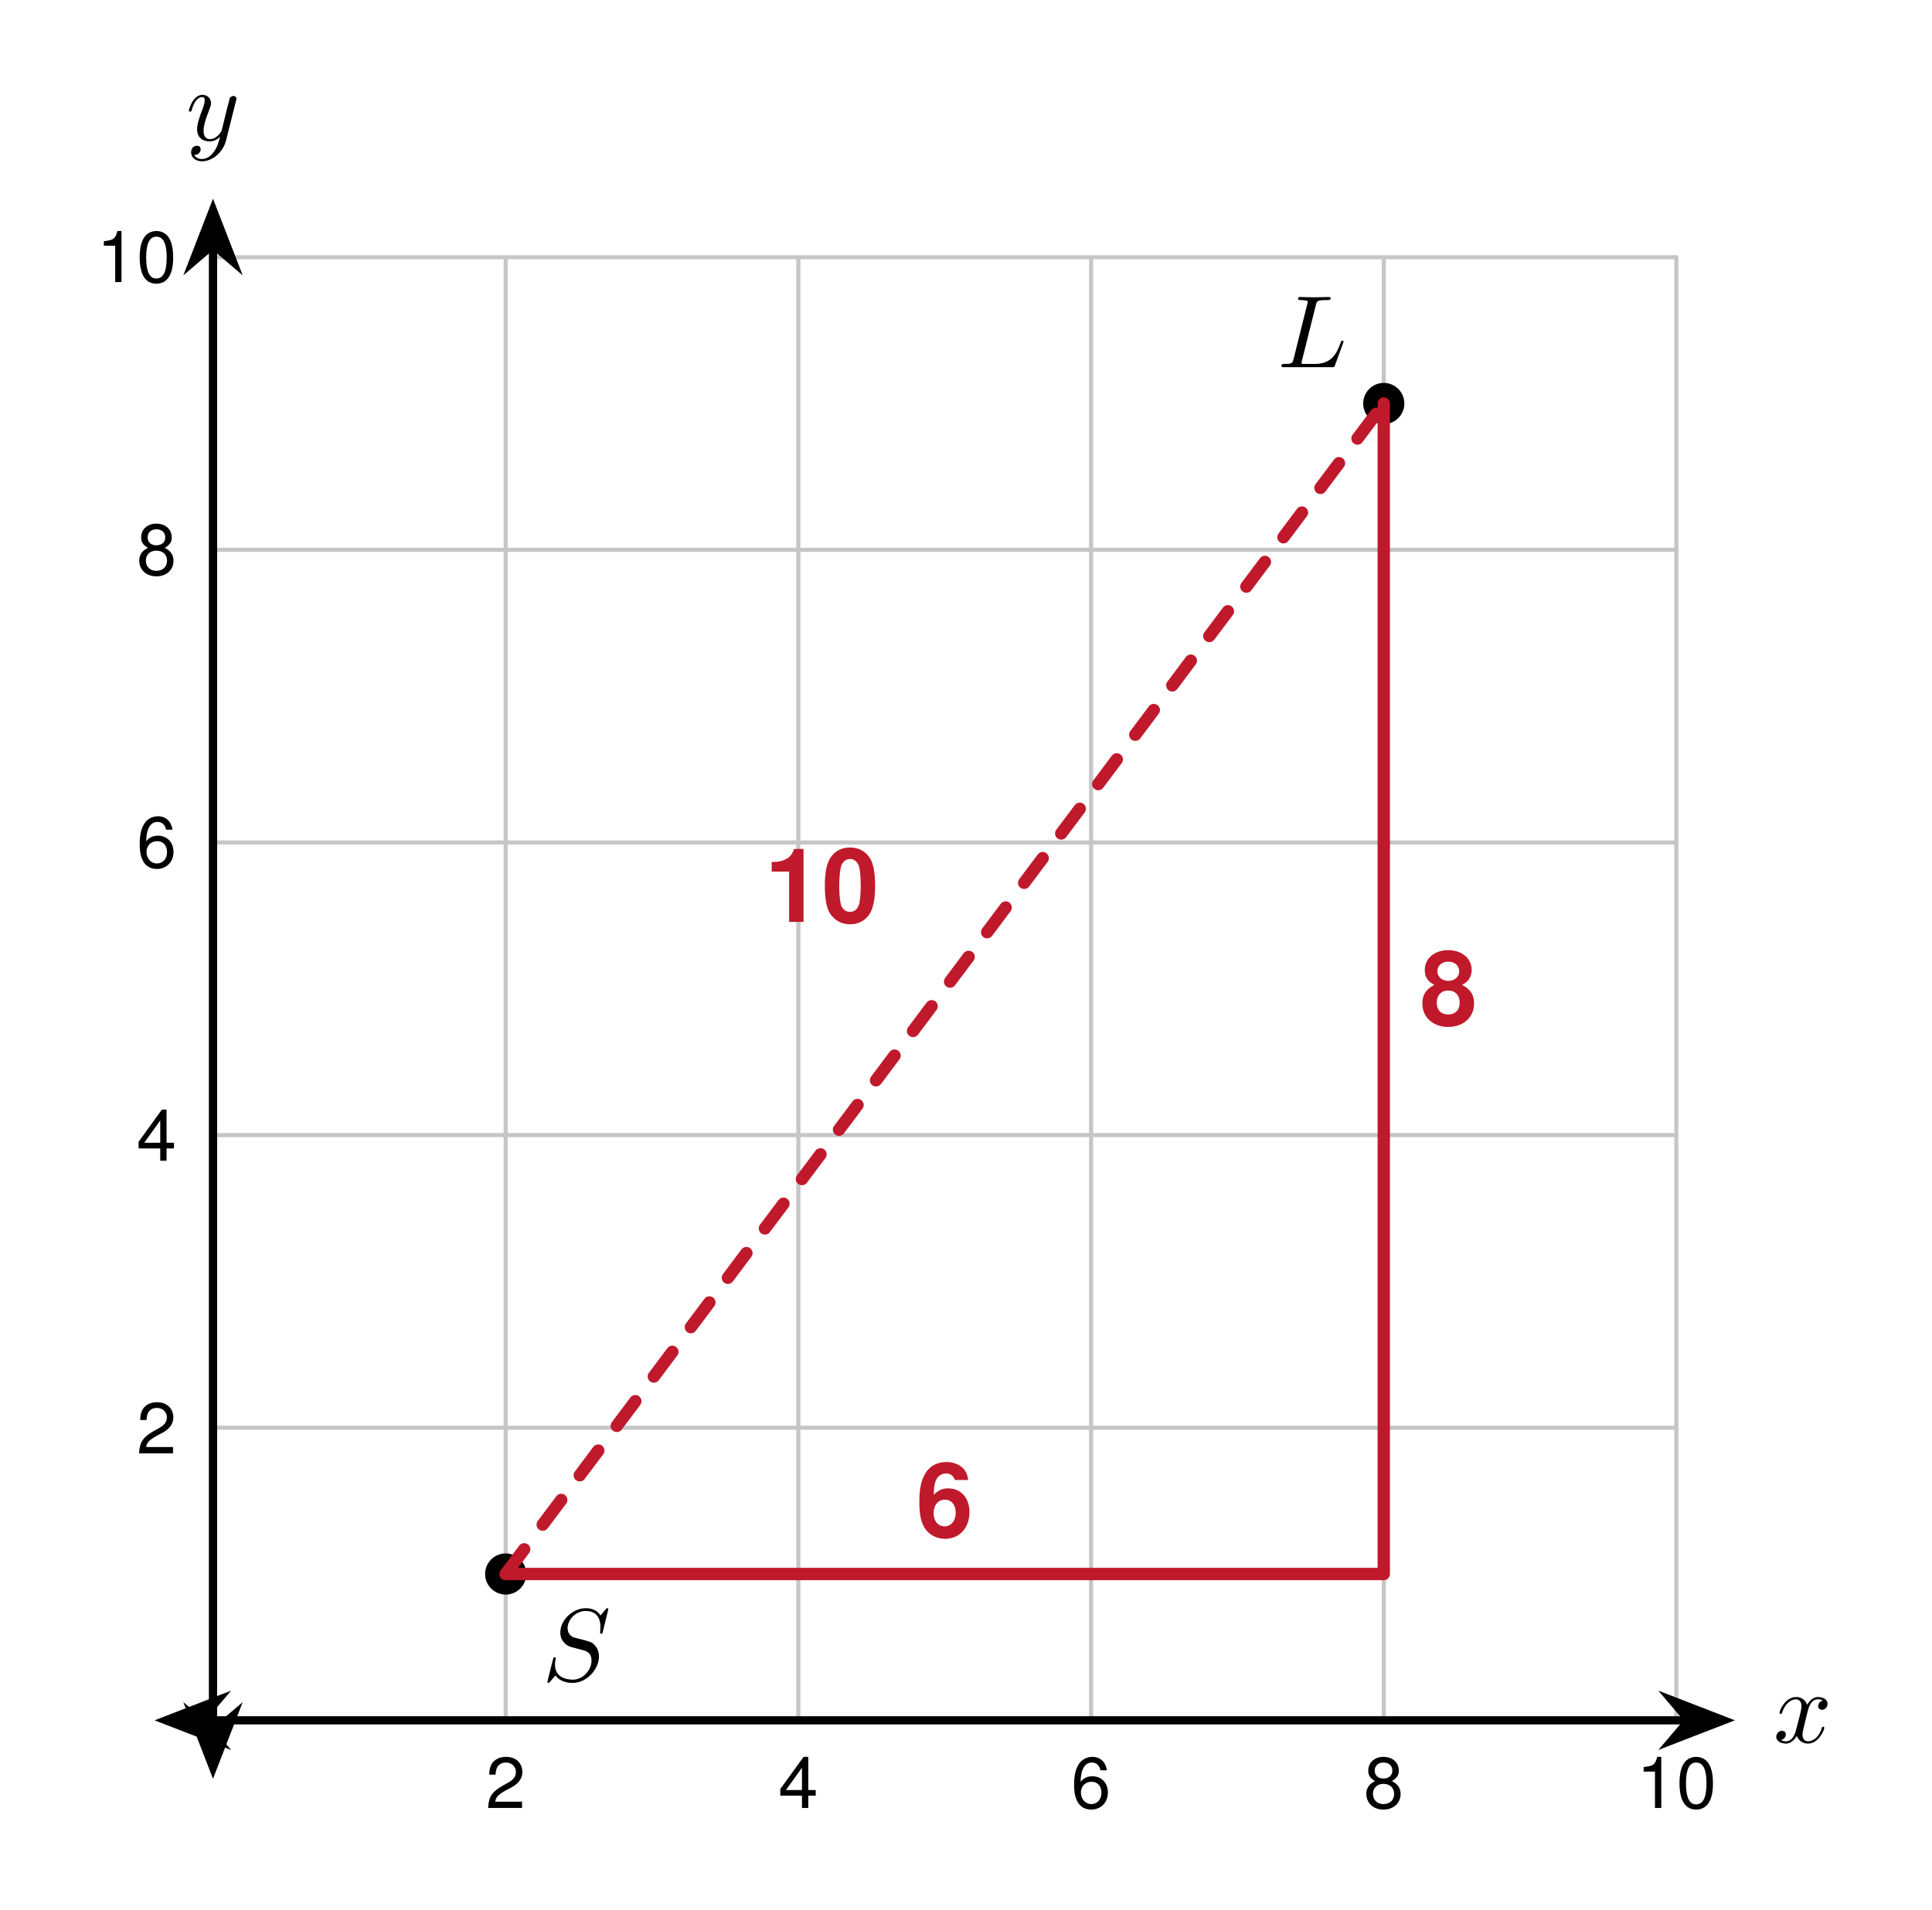
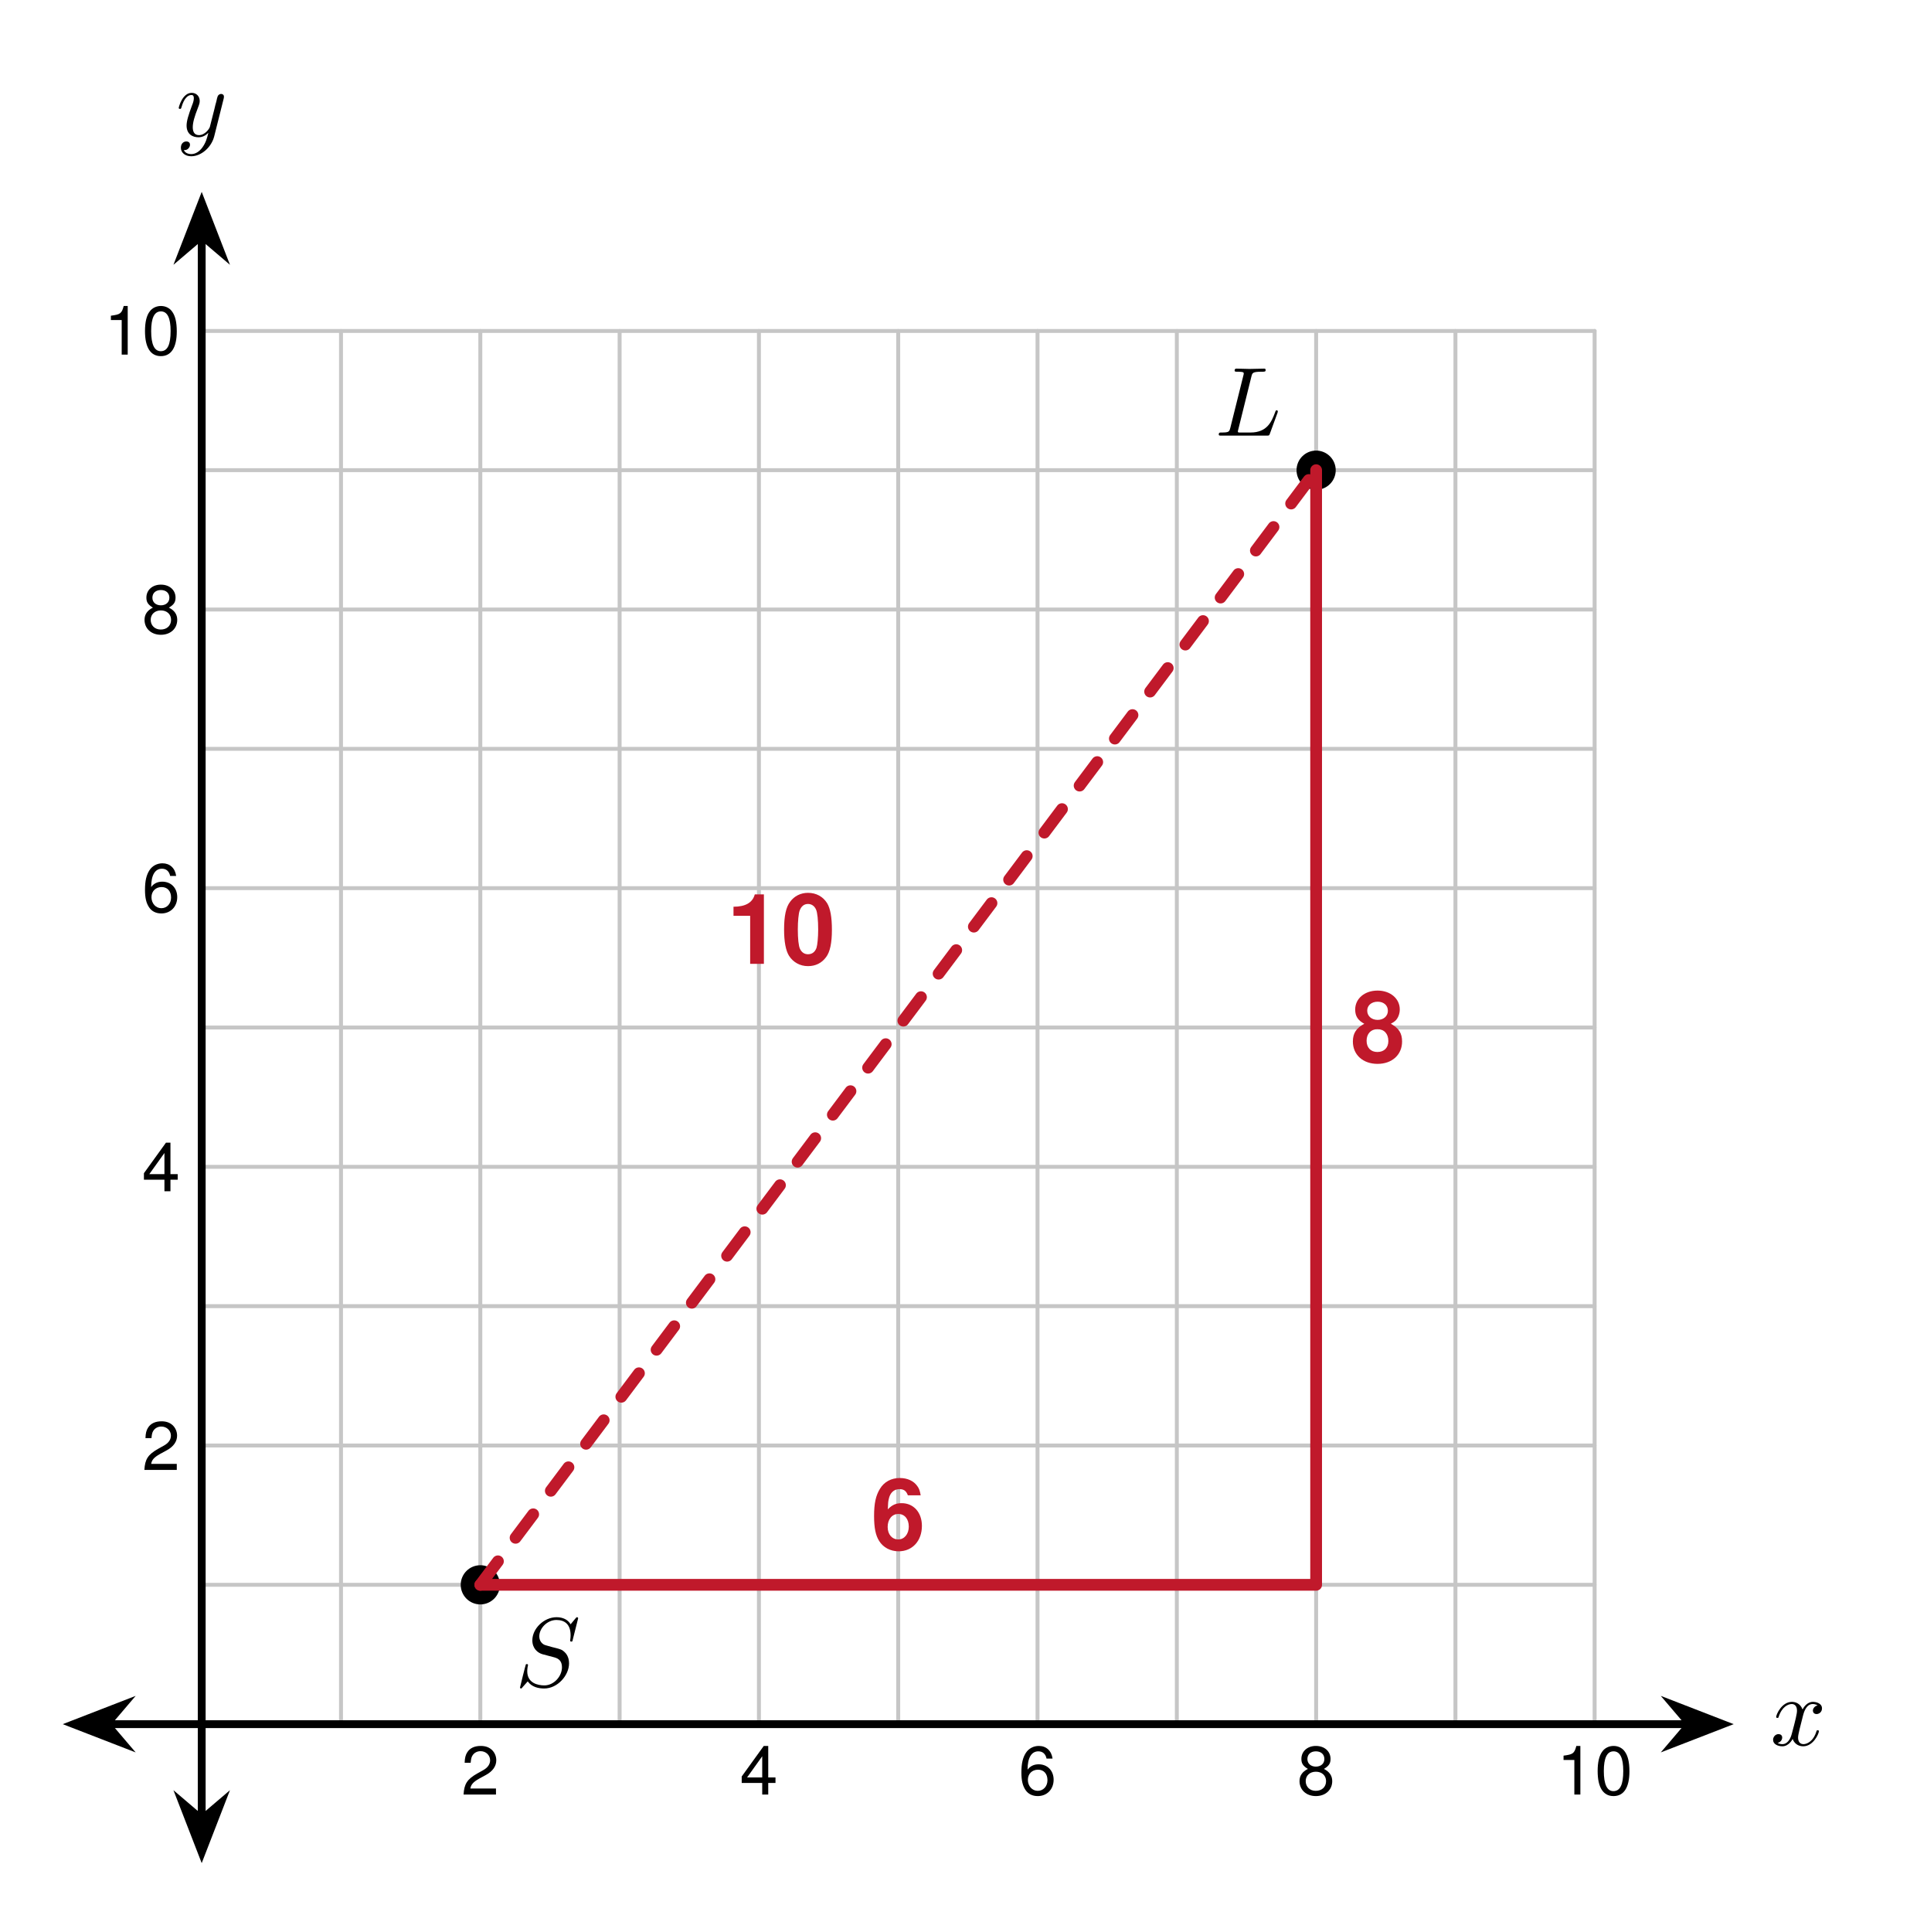
- <svg xmlns="http://www.w3.org/2000/svg" xmlns:xlink="http://www.w3.org/1999/xlink" width="186.685" height="184.575" viewBox="0 0 186.685 184.575">
+ <svg xmlns="http://www.w3.org/2000/svg" xmlns:xlink="http://www.w3.org/1999/xlink" width="195.113" height="195.646" viewBox="0 0 195.113 195.646">
  <defs>
    <g>
      <g id="glyph-0-0">
-         <path d="M 3.312 -3 C 3.375 -3.266 3.609 -4.172 4.297 -4.172 C 4.359 -4.172 4.594 -4.172 4.797 -4.047 C 4.516 -4 4.328 -3.75 4.328 -3.516 C 4.328 -3.344 4.438 -3.156 4.703 -3.156 C 4.922 -3.156 5.234 -3.344 5.234 -3.734 C 5.234 -4.25 4.656 -4.391 4.312 -4.391 C 3.734 -4.391 3.391 -3.859 3.266 -3.641 C 3.016 -4.297 2.484 -4.391 2.203 -4.391 C 1.156 -4.391 0.594 -3.109 0.594 -2.859 C 0.594 -2.766 0.703 -2.766 0.719 -2.766 C 0.797 -2.766 0.828 -2.781 0.844 -2.875 C 1.188 -3.922 1.844 -4.172 2.172 -4.172 C 2.359 -4.172 2.719 -4.078 2.719 -3.516 C 2.719 -3.203 2.547 -2.531 2.172 -1.141 C 2.016 -0.531 1.672 -0.109 1.234 -0.109 C 1.172 -0.109 0.938 -0.109 0.734 -0.234 C 0.984 -0.281 1.203 -0.5 1.203 -0.781 C 1.203 -1.047 0.984 -1.125 0.828 -1.125 C 0.531 -1.125 0.281 -0.859 0.281 -0.547 C 0.281 -0.094 0.781 0.109 1.219 0.109 C 1.875 0.109 2.234 -0.594 2.266 -0.641 C 2.391 -0.281 2.75 0.109 3.344 0.109 C 4.359 0.109 4.922 -1.172 4.922 -1.422 C 4.922 -1.516 4.844 -1.516 4.812 -1.516 C 4.719 -1.516 4.703 -1.484 4.688 -1.406 C 4.359 -0.344 3.672 -0.109 3.359 -0.109 C 2.969 -0.109 2.812 -0.422 2.812 -0.766 C 2.812 -0.984 2.875 -1.203 2.984 -1.641 Z M 3.312 -3 " />
+         <path d="M 3.312 -3 C 3.375 -3.25 3.609 -4.172 4.297 -4.172 C 4.344 -4.172 4.578 -4.172 4.797 -4.031 C 4.516 -3.984 4.312 -3.734 4.312 -3.5 C 4.312 -3.344 4.422 -3.156 4.688 -3.156 C 4.906 -3.156 5.234 -3.328 5.234 -3.734 C 5.234 -4.25 4.641 -4.391 4.312 -4.391 C 3.734 -4.391 3.391 -3.859 3.266 -3.625 C 3.016 -4.281 2.484 -4.391 2.188 -4.391 C 1.156 -4.391 0.594 -3.109 0.594 -2.859 C 0.594 -2.766 0.688 -2.766 0.719 -2.766 C 0.797 -2.766 0.828 -2.781 0.844 -2.875 C 1.188 -3.922 1.828 -4.172 2.172 -4.172 C 2.359 -4.172 2.703 -4.078 2.703 -3.5 C 2.703 -3.188 2.547 -2.531 2.172 -1.141 C 2.016 -0.531 1.672 -0.109 1.234 -0.109 C 1.172 -0.109 0.938 -0.109 0.734 -0.234 C 0.984 -0.281 1.203 -0.5 1.203 -0.781 C 1.203 -1.047 0.984 -1.125 0.828 -1.125 C 0.531 -1.125 0.281 -0.859 0.281 -0.547 C 0.281 -0.094 0.781 0.109 1.219 0.109 C 1.875 0.109 2.234 -0.578 2.266 -0.641 C 2.375 -0.281 2.734 0.109 3.328 0.109 C 4.359 0.109 4.922 -1.172 4.922 -1.422 C 4.922 -1.516 4.828 -1.516 4.797 -1.516 C 4.719 -1.516 4.688 -1.484 4.672 -1.406 C 4.344 -0.344 3.672 -0.109 3.359 -0.109 C 2.969 -0.109 2.812 -0.422 2.812 -0.766 C 2.812 -0.984 2.875 -1.203 2.969 -1.641 Z M 3.312 -3 " />
      </g>
      <g id="glyph-0-1">
-         <path d="M 4.828 -3.781 C 4.875 -3.922 4.875 -3.938 4.875 -4.016 C 4.875 -4.188 4.734 -4.281 4.578 -4.281 C 4.484 -4.281 4.328 -4.219 4.234 -4.078 C 4.219 -4.031 4.141 -3.719 4.094 -3.531 C 4.031 -3.281 3.953 -3.016 3.891 -2.75 L 3.453 -0.953 C 3.406 -0.812 2.984 -0.109 2.328 -0.109 C 1.812 -0.109 1.703 -0.547 1.703 -0.922 C 1.703 -1.375 1.875 -1.984 2.219 -2.859 C 2.375 -3.266 2.422 -3.375 2.422 -3.578 C 2.422 -4.031 2.094 -4.391 1.594 -4.391 C 0.656 -4.391 0.281 -2.953 0.281 -2.859 C 0.281 -2.766 0.391 -2.766 0.406 -2.766 C 0.5 -2.766 0.516 -2.781 0.562 -2.938 C 0.828 -3.875 1.234 -4.172 1.562 -4.172 C 1.656 -4.172 1.812 -4.172 1.812 -3.859 C 1.812 -3.609 1.719 -3.344 1.656 -3.156 C 1.25 -2.109 1.078 -1.547 1.078 -1.078 C 1.078 -0.188 1.703 0.109 2.281 0.109 C 2.672 0.109 3.016 -0.062 3.297 -0.344 C 3.156 0.172 3.047 0.672 2.641 1.188 C 2.391 1.531 2 1.812 1.547 1.812 C 1.406 1.812 0.969 1.781 0.797 1.406 C 0.953 1.406 1.078 1.406 1.219 1.281 C 1.328 1.188 1.422 1.062 1.422 0.875 C 1.422 0.562 1.156 0.531 1.047 0.531 C 0.828 0.531 0.5 0.688 0.5 1.172 C 0.5 1.672 0.938 2.031 1.547 2.031 C 2.578 2.031 3.594 1.141 3.875 0.016 Z M 4.828 -3.781 " />
+         <path d="M 4.828 -3.781 C 4.859 -3.922 4.859 -3.938 4.859 -4.016 C 4.859 -4.188 4.719 -4.281 4.578 -4.281 C 4.469 -4.281 4.312 -4.219 4.234 -4.062 C 4.203 -4.016 4.125 -3.703 4.094 -3.531 C 4.016 -3.281 3.953 -3 3.891 -2.734 L 3.438 -0.953 C 3.406 -0.797 2.969 -0.109 2.328 -0.109 C 1.812 -0.109 1.703 -0.547 1.703 -0.906 C 1.703 -1.375 1.875 -1.984 2.219 -2.859 C 2.375 -3.266 2.406 -3.375 2.406 -3.578 C 2.406 -4.016 2.094 -4.391 1.594 -4.391 C 0.656 -4.391 0.281 -2.953 0.281 -2.859 C 0.281 -2.766 0.391 -2.766 0.406 -2.766 C 0.5 -2.766 0.516 -2.781 0.562 -2.938 C 0.828 -3.875 1.234 -4.172 1.562 -4.172 C 1.641 -4.172 1.812 -4.172 1.812 -3.844 C 1.812 -3.609 1.719 -3.344 1.641 -3.156 C 1.25 -2.109 1.078 -1.531 1.078 -1.078 C 1.078 -0.188 1.703 0.109 2.281 0.109 C 2.672 0.109 3 -0.062 3.281 -0.344 C 3.156 0.172 3.031 0.672 2.641 1.188 C 2.375 1.531 2 1.812 1.547 1.812 C 1.406 1.812 0.969 1.781 0.797 1.406 C 0.953 1.406 1.078 1.406 1.219 1.281 C 1.312 1.188 1.422 1.062 1.422 0.875 C 1.422 0.562 1.156 0.531 1.047 0.531 C 0.828 0.531 0.5 0.688 0.5 1.172 C 0.5 1.672 0.938 2.031 1.547 2.031 C 2.562 2.031 3.594 1.125 3.875 0.016 Z M 4.828 -3.781 " />
      </g>
      <g id="glyph-0-2">
-         <path d="M 6.406 -6.906 C 6.406 -6.938 6.391 -7 6.297 -7 C 6.25 -7 6.234 -7 6.125 -6.859 L 5.641 -6.297 C 5.391 -6.75 4.875 -7 4.219 -7 C 2.969 -7 1.766 -5.859 1.766 -4.656 C 1.766 -3.859 2.297 -3.406 2.797 -3.25 L 3.859 -2.969 C 4.234 -2.875 4.781 -2.734 4.781 -1.922 C 4.781 -1.031 3.969 -0.094 2.984 -0.094 C 2.359 -0.094 1.25 -0.312 1.25 -1.547 C 1.25 -1.781 1.297 -2.016 1.312 -2.078 C 1.328 -2.109 1.328 -2.125 1.328 -2.141 C 1.328 -2.25 1.266 -2.25 1.219 -2.25 C 1.156 -2.25 1.141 -2.25 1.109 -2.219 C 1.078 -2.172 0.516 0.094 0.516 0.125 C 0.516 0.172 0.562 0.219 0.625 0.219 C 0.672 0.219 0.688 0.203 0.812 0.062 L 1.297 -0.5 C 1.719 0.078 2.391 0.219 2.969 0.219 C 4.328 0.219 5.5 -1.109 5.5 -2.328 C 5.5 -3.016 5.156 -3.359 5.016 -3.5 C 4.781 -3.734 4.625 -3.766 3.75 -4 C 3.531 -4.047 3.172 -4.156 3.078 -4.172 C 2.812 -4.266 2.469 -4.547 2.469 -5.078 C 2.469 -5.891 3.266 -6.734 4.219 -6.734 C 5.031 -6.734 5.641 -6.297 5.641 -5.188 C 5.641 -4.875 5.609 -4.688 5.609 -4.625 C 5.609 -4.625 5.609 -4.531 5.719 -4.531 C 5.828 -4.531 5.828 -4.562 5.875 -4.734 Z M 6.406 -6.906 " />
+         <path d="M 6.406 -6.891 C 6.406 -6.922 6.375 -7 6.297 -7 C 6.234 -7 6.234 -6.984 6.109 -6.844 L 5.641 -6.281 C 5.375 -6.75 4.859 -7 4.219 -7 C 2.953 -7 1.766 -5.859 1.766 -4.656 C 1.766 -3.844 2.297 -3.391 2.797 -3.25 L 3.859 -2.969 C 4.234 -2.875 4.766 -2.734 4.766 -1.922 C 4.766 -1.016 3.953 -0.094 2.984 -0.094 C 2.344 -0.094 1.25 -0.312 1.25 -1.531 C 1.25 -1.781 1.297 -2.016 1.312 -2.078 C 1.312 -2.109 1.328 -2.125 1.328 -2.141 C 1.328 -2.25 1.266 -2.25 1.203 -2.25 C 1.156 -2.25 1.141 -2.25 1.109 -2.219 C 1.078 -2.172 0.516 0.094 0.516 0.125 C 0.516 0.172 0.562 0.219 0.625 0.219 C 0.672 0.219 0.688 0.203 0.797 0.062 L 1.297 -0.5 C 1.719 0.078 2.391 0.219 2.969 0.219 C 4.312 0.219 5.484 -1.094 5.484 -2.328 C 5.484 -3.016 5.156 -3.359 5 -3.5 C 4.766 -3.719 4.625 -3.766 3.734 -3.984 C 3.516 -4.047 3.172 -4.141 3.078 -4.172 C 2.812 -4.25 2.469 -4.547 2.469 -5.062 C 2.469 -5.875 3.266 -6.719 4.203 -6.719 C 5.031 -6.719 5.641 -6.297 5.641 -5.172 C 5.641 -4.859 5.594 -4.688 5.594 -4.625 C 5.594 -4.609 5.594 -4.531 5.719 -4.531 C 5.812 -4.531 5.828 -4.547 5.859 -4.719 Z M 6.406 -6.891 " />
      </g>
      <g id="glyph-0-3">
-         <path d="M 3.719 -6.016 C 3.812 -6.375 3.828 -6.484 4.766 -6.484 C 5.062 -6.484 5.141 -6.484 5.141 -6.672 C 5.141 -6.781 5.031 -6.781 4.984 -6.781 C 4.656 -6.781 3.844 -6.75 3.516 -6.75 C 3.219 -6.75 2.5 -6.781 2.203 -6.781 C 2.125 -6.781 2 -6.781 2 -6.594 C 2 -6.484 2.094 -6.484 2.281 -6.484 C 2.312 -6.484 2.5 -6.484 2.656 -6.453 C 2.844 -6.438 2.938 -6.422 2.938 -6.297 C 2.938 -6.266 2.922 -6.234 2.891 -6.109 L 1.562 -0.781 C 1.453 -0.391 1.438 -0.312 0.656 -0.312 C 0.484 -0.312 0.391 -0.312 0.391 -0.109 C 0.391 0 0.484 0 0.656 0 L 5.25 0 C 5.5 0 5.5 0 5.562 -0.172 L 6.344 -2.312 C 6.391 -2.422 6.391 -2.438 6.391 -2.453 C 6.391 -2.5 6.359 -2.562 6.266 -2.562 C 6.188 -2.562 6.172 -2.516 6.109 -2.359 C 5.766 -1.438 5.328 -0.312 3.609 -0.312 L 2.672 -0.312 C 2.531 -0.312 2.516 -0.312 2.453 -0.312 C 2.359 -0.328 2.328 -0.344 2.328 -0.422 C 2.328 -0.453 2.328 -0.469 2.375 -0.641 Z M 3.719 -6.016 " />
+         <path d="M 3.703 -6 C 3.797 -6.359 3.828 -6.469 4.766 -6.469 C 5.062 -6.469 5.141 -6.469 5.141 -6.656 C 5.141 -6.781 5.031 -6.781 4.984 -6.781 C 4.656 -6.781 3.844 -6.75 3.516 -6.75 C 3.219 -6.75 2.484 -6.781 2.188 -6.781 C 2.125 -6.781 2 -6.781 2 -6.578 C 2 -6.469 2.094 -6.469 2.281 -6.469 C 2.297 -6.469 2.484 -6.469 2.656 -6.453 C 2.844 -6.422 2.922 -6.422 2.922 -6.297 C 2.922 -6.25 2.922 -6.219 2.891 -6.109 L 1.562 -0.781 C 1.453 -0.391 1.438 -0.312 0.656 -0.312 C 0.484 -0.312 0.391 -0.312 0.391 -0.109 C 0.391 0 0.469 0 0.656 0 L 5.25 0 C 5.484 0 5.5 0 5.562 -0.172 L 6.344 -2.312 C 6.375 -2.422 6.375 -2.438 6.375 -2.453 C 6.375 -2.484 6.344 -2.562 6.266 -2.562 C 6.172 -2.562 6.156 -2.516 6.094 -2.344 C 5.75 -1.438 5.312 -0.312 3.609 -0.312 L 2.672 -0.312 C 2.531 -0.312 2.516 -0.312 2.453 -0.312 C 2.344 -0.328 2.328 -0.344 2.328 -0.422 C 2.328 -0.453 2.328 -0.469 2.375 -0.641 Z M 3.703 -6 " />
      </g>
      <g id="glyph-1-0">
-         <path d="M 3.516 -0.609 L 0.922 -0.609 C 0.984 -1.016 1.203 -1.266 1.812 -1.625 L 2.516 -2 C 3.203 -2.375 3.547 -2.875 3.547 -3.484 C 3.547 -3.891 3.391 -4.281 3.094 -4.547 C 2.797 -4.812 2.438 -4.938 1.969 -4.938 C 1.344 -4.938 0.891 -4.703 0.609 -4.297 C 0.438 -4.031 0.359 -3.719 0.344 -3.219 L 0.953 -3.219 C 0.984 -3.547 1.016 -3.75 1.109 -3.922 C 1.266 -4.219 1.578 -4.391 1.953 -4.391 C 2.516 -4.391 2.922 -4 2.922 -3.469 C 2.922 -3.078 2.703 -2.75 2.266 -2.5 L 1.625 -2.141 C 0.594 -1.547 0.297 -1.078 0.234 0 L 3.516 0 Z M 3.516 -0.609 " />
+         <path d="M 3.516 -0.609 L 0.922 -0.609 C 0.984 -1 1.203 -1.266 1.812 -1.609 L 2.5 -1.984 C 3.188 -2.359 3.547 -2.875 3.547 -3.469 C 3.547 -3.891 3.375 -4.266 3.094 -4.531 C 2.797 -4.797 2.438 -4.922 1.969 -4.922 C 1.344 -4.922 0.875 -4.703 0.609 -4.281 C 0.438 -4.016 0.359 -3.719 0.344 -3.219 L 0.953 -3.219 C 0.984 -3.547 1.016 -3.75 1.109 -3.906 C 1.266 -4.203 1.578 -4.391 1.953 -4.391 C 2.5 -4.391 2.922 -3.984 2.922 -3.469 C 2.922 -3.078 2.688 -2.734 2.25 -2.484 L 1.609 -2.125 C 0.594 -1.547 0.297 -1.078 0.234 0 L 3.516 0 Z M 3.516 -0.609 " />
      </g>
      <g id="glyph-1-1">
-         <path d="M 2.281 -1.188 L 2.281 0 L 2.891 0 L 2.891 -1.188 L 3.609 -1.188 L 3.609 -1.734 L 2.891 -1.734 L 2.891 -4.938 L 2.438 -4.938 L 0.188 -1.828 L 0.188 -1.188 Z M 2.281 -1.734 L 0.734 -1.734 L 2.281 -3.891 Z M 2.281 -1.734 " />
+         <path d="M 2.266 -1.172 L 2.266 0 L 2.875 0 L 2.875 -1.172 L 3.609 -1.172 L 3.609 -1.734 L 2.875 -1.734 L 2.875 -4.922 L 2.422 -4.922 L 0.188 -1.828 L 0.188 -1.172 Z M 2.266 -1.734 L 0.734 -1.734 L 2.266 -3.875 Z M 2.266 -1.734 " />
      </g>
      <g id="glyph-1-2">
-         <path d="M 3.469 -3.641 C 3.344 -4.453 2.812 -4.938 2.062 -4.938 C 1.516 -4.938 1.031 -4.672 0.75 -4.234 C 0.438 -3.75 0.297 -3.141 0.297 -2.25 C 0.297 -1.422 0.422 -0.891 0.719 -0.453 C 0.984 -0.062 1.406 0.156 1.953 0.156 C 2.891 0.156 3.562 -0.531 3.562 -1.5 C 3.562 -2.422 2.938 -3.062 2.062 -3.062 C 1.578 -3.062 1.188 -2.875 0.922 -2.516 C 0.938 -3.719 1.328 -4.391 2.016 -4.391 C 2.453 -4.391 2.75 -4.109 2.844 -3.641 Z M 1.984 -2.531 C 2.578 -2.531 2.938 -2.109 2.938 -1.453 C 2.938 -0.828 2.531 -0.375 1.953 -0.375 C 1.391 -0.375 0.953 -0.859 0.953 -1.484 C 0.953 -2.094 1.375 -2.531 1.984 -2.531 Z M 1.984 -2.531 " />
+         <path d="M 3.453 -3.641 C 3.344 -4.438 2.812 -4.922 2.062 -4.922 C 1.516 -4.922 1.031 -4.656 0.75 -4.219 C 0.438 -3.734 0.297 -3.141 0.297 -2.234 C 0.297 -1.422 0.422 -0.891 0.719 -0.453 C 0.984 -0.062 1.406 0.156 1.953 0.156 C 2.891 0.156 3.562 -0.531 3.562 -1.5 C 3.562 -2.422 2.938 -3.062 2.047 -3.062 C 1.562 -3.062 1.188 -2.875 0.922 -2.516 C 0.922 -3.719 1.312 -4.375 2.016 -4.375 C 2.453 -4.375 2.75 -4.109 2.844 -3.641 Z M 1.984 -2.516 C 2.562 -2.516 2.938 -2.109 2.938 -1.453 C 2.938 -0.828 2.516 -0.375 1.953 -0.375 C 1.391 -0.375 0.953 -0.859 0.953 -1.484 C 0.953 -2.094 1.375 -2.516 1.984 -2.516 Z M 1.984 -2.516 " />
      </g>
      <g id="glyph-1-3">
-         <path d="M 2.719 -2.594 C 3.219 -2.906 3.391 -3.156 3.391 -3.609 C 3.391 -4.391 2.781 -4.938 1.906 -4.938 C 1.047 -4.938 0.438 -4.391 0.438 -3.609 C 0.438 -3.156 0.594 -2.906 1.094 -2.594 C 0.531 -2.328 0.25 -1.906 0.25 -1.375 C 0.25 -0.469 0.938 0.156 1.906 0.156 C 2.891 0.156 3.562 -0.469 3.562 -1.359 C 3.562 -1.906 3.281 -2.328 2.719 -2.594 Z M 1.906 -4.391 C 2.438 -4.391 2.766 -4.078 2.766 -3.609 C 2.766 -3.141 2.422 -2.844 1.906 -2.844 C 1.391 -2.844 1.062 -3.141 1.062 -3.609 C 1.062 -4.078 1.391 -4.391 1.906 -4.391 Z M 1.906 -2.328 C 2.531 -2.328 2.938 -1.938 2.938 -1.359 C 2.938 -0.766 2.531 -0.375 1.891 -0.375 C 1.297 -0.375 0.891 -0.781 0.891 -1.359 C 0.891 -1.938 1.297 -2.328 1.906 -2.328 Z M 1.906 -2.328 " />
+         <path d="M 2.719 -2.594 C 3.219 -2.891 3.391 -3.141 3.391 -3.609 C 3.391 -4.375 2.781 -4.922 1.906 -4.922 C 1.047 -4.922 0.438 -4.375 0.438 -3.609 C 0.438 -3.156 0.594 -2.906 1.094 -2.594 C 0.531 -2.312 0.25 -1.906 0.25 -1.359 C 0.25 -0.469 0.938 0.156 1.906 0.156 C 2.875 0.156 3.562 -0.469 3.562 -1.359 C 3.562 -1.906 3.281 -2.312 2.719 -2.594 Z M 1.906 -4.375 C 2.422 -4.375 2.766 -4.078 2.766 -3.594 C 2.766 -3.141 2.422 -2.828 1.906 -2.828 C 1.391 -2.828 1.047 -3.141 1.047 -3.594 C 1.047 -4.078 1.391 -4.375 1.906 -4.375 Z M 1.906 -2.312 C 2.516 -2.312 2.938 -1.922 2.938 -1.359 C 2.938 -0.766 2.516 -0.375 1.891 -0.375 C 1.297 -0.375 0.875 -0.781 0.875 -1.359 C 0.875 -1.922 1.297 -2.312 1.906 -2.312 Z M 1.906 -2.312 " />
      </g>
      <g id="glyph-1-4">
-         <path d="M 1.797 -3.516 L 1.797 0 L 2.406 0 L 2.406 -4.938 L 2.016 -4.938 C 1.797 -4.172 1.656 -4.062 0.703 -3.953 L 0.703 -3.516 Z M 1.797 -3.516 " />
+         <path d="M 1.797 -3.5 L 1.797 0 L 2.406 0 L 2.406 -4.922 L 2 -4.922 C 1.797 -4.156 1.656 -4.062 0.703 -3.938 L 0.703 -3.5 Z M 1.797 -3.5 " />
      </g>
      <g id="glyph-1-5">
-         <path d="M 1.906 -4.938 C 1.453 -4.938 1.031 -4.734 0.781 -4.391 C 0.453 -3.953 0.297 -3.297 0.297 -2.391 C 0.297 -0.719 0.859 0.156 1.906 0.156 C 2.953 0.156 3.531 -0.719 3.531 -2.344 C 3.531 -3.297 3.375 -3.938 3.047 -4.391 C 2.781 -4.734 2.375 -4.938 1.906 -4.938 Z M 1.906 -4.391 C 2.578 -4.391 2.906 -3.719 2.906 -2.406 C 2.906 -1 2.578 -0.344 1.891 -0.344 C 1.25 -0.344 0.922 -1.031 0.922 -2.375 C 0.922 -3.734 1.25 -4.391 1.906 -4.391 Z M 1.906 -4.391 " />
+         <path d="M 1.906 -4.922 C 1.453 -4.922 1.031 -4.719 0.781 -4.375 C 0.453 -3.953 0.297 -3.281 0.297 -2.375 C 0.297 -0.719 0.859 0.156 1.906 0.156 C 2.953 0.156 3.516 -0.719 3.516 -2.344 C 3.516 -3.297 3.359 -3.938 3.031 -4.375 C 2.781 -4.719 2.375 -4.922 1.906 -4.922 Z M 1.906 -4.375 C 2.562 -4.375 2.891 -3.719 2.891 -2.391 C 2.891 -1 2.578 -0.344 1.891 -0.344 C 1.25 -0.344 0.922 -1.031 0.922 -2.375 C 0.922 -3.719 1.25 -4.375 1.906 -4.375 Z M 1.906 -4.375 " />
      </g>
      <g id="glyph-2-0">
-         <path d="M 5.031 -5.453 C 4.969 -5.906 4.875 -6.125 4.703 -6.391 C 4.328 -6.891 3.688 -7.188 2.922 -7.188 C 2.047 -7.188 1.328 -6.812 0.906 -6.109 C 0.484 -5.422 0.312 -4.625 0.312 -3.344 C 0.312 -2.141 0.469 -1.375 0.828 -0.812 C 1.234 -0.156 1.969 0.234 2.797 0.234 C 4.203 0.234 5.156 -0.828 5.156 -2.359 C 5.156 -3.703 4.328 -4.641 3.109 -4.641 C 2.531 -4.641 2.141 -4.469 1.703 -4.016 C 1.734 -4.766 1.734 -4.766 1.797 -5.062 C 1.922 -5.688 2.328 -6.078 2.875 -6.078 C 3.328 -6.078 3.562 -5.891 3.75 -5.453 Z M 2.766 -3.547 C 3.422 -3.547 3.828 -3.047 3.828 -2.266 C 3.828 -1.516 3.375 -0.969 2.766 -0.969 C 2.125 -0.969 1.688 -1.484 1.688 -2.234 C 1.688 -3.016 2.125 -3.547 2.766 -3.547 Z M 2.766 -3.547 " />
+         <path d="M 5.031 -5.438 C 4.953 -5.891 4.875 -6.125 4.688 -6.375 C 4.328 -6.891 3.688 -7.188 2.922 -7.188 C 2.047 -7.188 1.328 -6.797 0.906 -6.094 C 0.484 -5.406 0.312 -4.625 0.312 -3.344 C 0.312 -2.141 0.469 -1.375 0.828 -0.812 C 1.234 -0.156 1.969 0.234 2.797 0.234 C 4.203 0.234 5.156 -0.828 5.156 -2.344 C 5.156 -3.703 4.312 -4.641 3.109 -4.641 C 2.531 -4.641 2.141 -4.469 1.703 -4.016 C 1.734 -4.75 1.734 -4.75 1.797 -5.047 C 1.922 -5.688 2.328 -6.062 2.875 -6.062 C 3.328 -6.062 3.562 -5.891 3.734 -5.438 Z M 2.766 -3.547 C 3.406 -3.547 3.828 -3.031 3.828 -2.266 C 3.828 -1.516 3.375 -0.969 2.766 -0.969 C 2.125 -0.969 1.688 -1.484 1.688 -2.234 C 1.688 -3 2.125 -3.547 2.766 -3.547 Z M 2.766 -3.547 " />
      </g>
      <g id="glyph-2-1">
-         <path d="M 4.062 -3.828 C 4.297 -3.969 4.406 -4.031 4.516 -4.141 C 4.812 -4.406 4.984 -4.828 4.984 -5.281 C 4.984 -6.391 4.031 -7.188 2.719 -7.188 C 1.406 -7.188 0.453 -6.391 0.453 -5.281 C 0.453 -4.594 0.734 -4.172 1.375 -3.828 C 0.562 -3.406 0.219 -2.859 0.219 -2.031 C 0.219 -0.703 1.25 0.234 2.719 0.234 C 4.188 0.234 5.219 -0.703 5.219 -2.031 C 5.219 -2.859 4.875 -3.406 4.062 -3.828 Z M 2.734 -6.078 C 3.344 -6.078 3.781 -5.688 3.781 -5.141 C 3.781 -4.609 3.344 -4.219 2.734 -4.219 C 2.109 -4.219 1.672 -4.609 1.672 -5.156 C 1.672 -5.688 2.109 -6.078 2.734 -6.078 Z M 2.719 -3.281 C 3.406 -3.281 3.828 -2.828 3.828 -2.094 C 3.828 -1.406 3.391 -0.969 2.719 -0.969 C 2.031 -0.969 1.609 -1.406 1.609 -2.109 C 1.609 -2.828 2.047 -3.281 2.719 -3.281 Z M 2.719 -3.281 " />
+         <path d="M 4.062 -3.828 C 4.297 -3.953 4.406 -4.031 4.516 -4.125 C 4.797 -4.391 4.969 -4.828 4.969 -5.281 C 4.969 -6.375 4.016 -7.188 2.719 -7.188 C 1.406 -7.188 0.453 -6.375 0.453 -5.266 C 0.453 -4.594 0.734 -4.172 1.375 -3.828 C 0.562 -3.391 0.219 -2.859 0.219 -2.031 C 0.219 -0.688 1.234 0.234 2.719 0.234 C 4.188 0.234 5.203 -0.688 5.203 -2.031 C 5.203 -2.859 4.875 -3.391 4.062 -3.828 Z M 2.734 -6.062 C 3.344 -6.062 3.766 -5.688 3.766 -5.141 C 3.766 -4.609 3.328 -4.219 2.734 -4.219 C 2.109 -4.219 1.672 -4.609 1.672 -5.156 C 1.672 -5.688 2.109 -6.062 2.734 -6.062 Z M 2.703 -3.281 C 3.391 -3.281 3.812 -2.812 3.812 -2.078 C 3.812 -1.406 3.391 -0.969 2.703 -0.969 C 2.031 -0.969 1.609 -1.406 1.609 -2.109 C 1.609 -2.812 2.047 -3.281 2.703 -3.281 Z M 2.703 -3.281 " />
      </g>
      <g id="glyph-2-2">
-         <path d="M 2.359 -4.859 L 2.359 0 L 3.75 0 L 3.75 -7.047 L 2.828 -7.047 C 2.609 -6.219 1.891 -5.781 0.672 -5.781 L 0.672 -4.859 Z M 2.359 -4.859 " />
+         <path d="M 2.359 -4.859 L 2.359 0 L 3.75 0 L 3.75 -7.031 L 2.828 -7.031 C 2.609 -6.203 1.891 -5.781 0.672 -5.781 L 0.672 -4.859 Z M 2.359 -4.859 " />
      </g>
      <g id="glyph-2-3">
-         <path d="M 2.719 -7.188 C 1.953 -7.188 1.312 -6.875 0.891 -6.297 C 0.484 -5.75 0.281 -4.844 0.281 -3.484 C 0.281 -2.234 0.453 -1.344 0.781 -0.812 C 1.203 -0.156 1.891 0.234 2.719 0.234 C 3.484 0.234 4.109 -0.078 4.547 -0.672 C 4.938 -1.219 5.141 -2.125 5.141 -3.438 C 5.141 -4.734 4.984 -5.609 4.641 -6.156 C 4.219 -6.828 3.531 -7.188 2.719 -7.188 Z M 2.719 -6.078 C 3.078 -6.078 3.359 -5.875 3.531 -5.5 C 3.672 -5.203 3.75 -4.438 3.75 -3.469 C 3.75 -2.688 3.672 -1.891 3.562 -1.609 C 3.406 -1.188 3.109 -0.969 2.719 -0.969 C 2.344 -0.969 2.062 -1.156 1.891 -1.516 C 1.766 -1.812 1.672 -2.547 1.672 -3.484 C 1.672 -4.312 1.766 -5.125 1.859 -5.406 C 2.016 -5.828 2.312 -6.078 2.719 -6.078 Z M 2.719 -6.078 " />
+         <path d="M 2.703 -7.188 C 1.953 -7.188 1.312 -6.859 0.891 -6.281 C 0.469 -5.734 0.281 -4.828 0.281 -3.469 C 0.281 -2.234 0.453 -1.344 0.781 -0.812 C 1.203 -0.156 1.891 0.234 2.703 0.234 C 3.469 0.234 4.094 -0.078 4.531 -0.672 C 4.938 -1.203 5.125 -2.125 5.125 -3.438 C 5.125 -4.719 4.969 -5.594 4.641 -6.141 C 4.219 -6.812 3.531 -7.188 2.703 -7.188 Z M 2.703 -6.062 C 3.062 -6.062 3.359 -5.859 3.516 -5.5 C 3.656 -5.203 3.734 -4.422 3.734 -3.469 C 3.734 -2.672 3.656 -1.891 3.562 -1.609 C 3.406 -1.188 3.109 -0.969 2.703 -0.969 C 2.344 -0.969 2.062 -1.156 1.891 -1.516 C 1.75 -1.812 1.672 -2.547 1.672 -3.484 C 1.672 -4.312 1.75 -5.109 1.859 -5.391 C 2.016 -5.828 2.312 -6.062 2.703 -6.062 Z M 2.703 -6.062 " />
      </g>
    </g>
+     <clipPath id="clip-0">
+       <path clip-rule="nonzero" d="M 7 171 L 34 171 L 34 195.027 L 7 195.027 Z M 7 171 " />
+     </clipPath>
  </defs>
-   <path fill="none" stroke-width="0.399" stroke-linecap="round" stroke-linejoin="round" stroke="rgb(77.499%, 77.499%, 77.499%)" stroke-opacity="1" stroke-miterlimit="10" d="M -0.001 0 L 141.735 0 M -0.001 28.347 L 141.735 28.347 M -0.001 56.693 L 141.735 56.693 M -0.001 85.04 L 141.735 85.04 M -0.001 113.386 L 141.735 113.386 M -0.001 141.724 L 141.735 141.724 M -0.001 0 L -0.001 141.732 M 28.345 0 L 28.345 141.732 M 56.692 0 L 56.692 141.732 M 85.042 0 L 85.042 141.732 M 113.388 0 L 113.388 141.732 M 141.723 0 L 141.723 141.732 " transform="matrix(0.997703, 0, 0, -0.997703, 20.58303, 166.2622)" />
-   <path fill="none" stroke-width="0.797" stroke-linecap="round" stroke-linejoin="round" stroke="rgb(0%, 0%, 0%)" stroke-opacity="1" stroke-miterlimit="10" d="M -1.015 0 L 142.753 0 " transform="matrix(0.997703, 0, 0, -0.997703, 20.58303, 166.2622)" />
-   <path fill-rule="nonzero" fill="rgb(0%, 0%, 0%)" fill-opacity="1" stroke-width="0.797" stroke-linecap="round" stroke-linejoin="miter" stroke="rgb(0%, 0%, 0%)" stroke-opacity="1" stroke-miterlimit="10" d="M 6.259 -0 L 1.267 1.934 L 2.916 -0 L 1.267 -1.935 Z M 6.259 -0 " transform="matrix(-0.997703, 0, 0, 0.997703, 22.28004, 166.2622)" />
-   <path fill-rule="nonzero" fill="rgb(0%, 0%, 0%)" fill-opacity="1" stroke-width="0.797" stroke-linecap="round" stroke-linejoin="miter" stroke="rgb(0%, 0%, 0%)" stroke-opacity="1" stroke-miterlimit="10" d="M 6.259 0 L 1.267 1.935 L 2.915 0 L 1.267 -1.934 Z M 6.259 0 " transform="matrix(0.997703, 0, 0, -0.997703, 160.2944, 166.2622)" />
+   <path fill="none" stroke-width="0.399" stroke-linecap="round" stroke-linejoin="round" stroke="rgb(77.499%, 77.499%, 77.499%)" stroke-opacity="1" stroke-miterlimit="10" d="M -0 -0.001 L 141.735 -0.001 M -0 14.173 L 141.735 14.173 M -0 28.346 L 141.735 28.346 M -0 42.52 L 141.735 42.52 M -0 56.693 L 141.735 56.693 M -0 70.867 L 141.735 70.867 M -0 85.04 L 141.735 85.04 M -0 99.214 L 141.735 99.214 M -0 113.387 L 141.735 113.387 M -0 127.561 L 141.735 127.561 M -0 141.723 L 141.735 141.723 M -0 -0.001 L -0 141.734 M 14.173 -0.001 L 14.173 141.734 M 28.347 -0.001 L 28.347 141.734 M 42.52 -0.001 L 42.52 141.734 M 56.694 -0.001 L 56.694 141.734 M 70.867 -0.001 L 70.867 141.734 M 85.041 -0.001 L 85.041 141.734 M 99.214 -0.001 L 99.214 141.734 M 113.388 -0.001 L 113.388 141.734 M 127.561 -0.001 L 127.561 141.734 M 141.723 -0.001 L 141.723 141.734 " transform="matrix(0.995474, 0, 0, -0.995474, 20.43012, 174.597)" />
+   <path fill="none" stroke-width="0.797" stroke-linecap="round" stroke-linejoin="round" stroke="rgb(0%, 0%, 0%)" stroke-opacity="1" stroke-miterlimit="10" d="M -9.497 -0.001 L 151.227 -0.001 " transform="matrix(0.995474, 0, 0, -0.995474, 20.43012, 174.597)" />
+   <path fill-rule="nonzero" fill="rgb(0%, 0%, 0%)" fill-opacity="1" stroke-width="0.797" stroke-linecap="round" stroke-linejoin="miter" stroke="rgb(0%, 0%, 0%)" stroke-opacity="1" stroke-miterlimit="10" d="M 6.259 0.001 L 1.268 1.935 L 2.916 0.001 L 1.268 -1.934 Z M 6.259 0.001 " transform="matrix(-0.995474, 0, 0, 0.995474, 13.68375, 174.597)" />
+   <path fill-rule="nonzero" fill="rgb(0%, 0%, 0%)" fill-opacity="1" stroke-width="0.797" stroke-linecap="round" stroke-linejoin="miter" stroke="rgb(0%, 0%, 0%)" stroke-opacity="1" stroke-miterlimit="10" d="M 6.259 -0.001 L 1.268 1.934 L 2.916 -0.001 L 1.268 -1.935 Z M 6.259 -0.001 " transform="matrix(0.995474, 0, 0, -0.995474, 168.269, 174.597)" />
  <g fill="rgb(0%, 0%, 0%)" fill-opacity="1">
-     <use xlink:href="#glyph-0-0" x="171.356" y="168.402" />
+     <use xlink:href="#glyph-0-0" x="179.306" y="176.732" />
  </g>
-   <path fill="none" stroke-width="0.797" stroke-linecap="round" stroke-linejoin="round" stroke="rgb(0%, 0%, 0%)" stroke-opacity="1" stroke-miterlimit="10" d="M -0.001 -1.018 L -0.001 142.75 " transform="matrix(0.997703, 0, 0, -0.997703, 20.58303, 166.2622)" />
-   <path fill-rule="nonzero" fill="rgb(0%, 0%, 0%)" fill-opacity="1" stroke-width="0.797" stroke-linecap="round" stroke-linejoin="miter" stroke="rgb(0%, 0%, 0%)" stroke-opacity="1" stroke-miterlimit="10" d="M 6.262 -0.001 L 1.266 1.933 L 2.918 -0.001 L 1.266 -1.935 Z M 6.262 -0.001 " transform="matrix(0, 0.997703, 0.997703, 0, 20.58303, 164.5652)" />
-   <path fill-rule="nonzero" fill="rgb(0%, 0%, 0%)" fill-opacity="1" stroke-width="0.797" stroke-linecap="round" stroke-linejoin="miter" stroke="rgb(0%, 0%, 0%)" stroke-opacity="1" stroke-miterlimit="10" d="M 6.261 0.001 L 1.265 1.935 L 2.917 0.001 L 1.265 -1.933 Z M 6.261 0.001 " transform="matrix(0, -0.997703, -0.997703, 0, 20.58303, 26.55081)" />
+   <path fill="none" stroke-width="0.797" stroke-linecap="round" stroke-linejoin="round" stroke="rgb(0%, 0%, 0%)" stroke-opacity="1" stroke-miterlimit="10" d="M -0 -9.493 L -0 151.231 " transform="matrix(0.995474, 0, 0, -0.995474, 20.43012, 174.597)" />
+   <path fill-rule="nonzero" fill="rgb(0%, 0%, 0%)" fill-opacity="1" d="M 20.43 187.574 L 22.355 182.605 L 20.43 184.246 L 18.504 182.605 Z M 20.43 187.574 " />
+   <g clip-path="url(#clip-0)">
+     <path fill="none" stroke-width="0.797" stroke-linecap="round" stroke-linejoin="miter" stroke="rgb(0%, 0%, 0%)" stroke-opacity="1" stroke-miterlimit="10" d="M 6.259 -0 L 1.268 1.934 L 2.916 -0 L 1.268 -1.935 Z M 6.259 -0 " transform="matrix(0, 0.995474, 0.995474, 0, 20.43012, 181.3433)" />
+   </g>
+   <path fill-rule="nonzero" fill="rgb(0%, 0%, 0%)" fill-opacity="1" stroke-width="0.797" stroke-linecap="round" stroke-linejoin="miter" stroke="rgb(0%, 0%, 0%)" stroke-opacity="1" stroke-miterlimit="10" d="M 6.259 0 L 1.268 1.935 L 2.916 0 L 1.268 -1.934 Z M 6.259 0 " transform="matrix(0, -0.995474, -0.995474, 0, 20.43012, 26.75807)" />
  <g fill="rgb(0%, 0%, 0%)" fill-opacity="1">
-     <use xlink:href="#glyph-0-1" x="17.968" y="13.557" />
+     <use xlink:href="#glyph-0-1" x="17.821" y="13.793" />
  </g>
+   <path fill-rule="nonzero" fill="rgb(100%, 100%, 100%)" fill-opacity="1" d="M 45.727 182.719 L 51.57 182.719 L 51.57 175.785 L 45.727 175.785 Z M 45.727 182.719 " />
  <g fill="rgb(0%, 0%, 0%)" fill-opacity="1">
-     <use xlink:href="#glyph-1-0" x="46.929" y="174.732" />
+     <use xlink:href="#glyph-1-0" x="46.719" y="181.726" />
  </g>
+   <path fill-rule="nonzero" fill="rgb(100%, 100%, 100%)" fill-opacity="1" d="M 73.945 182.719 L 79.789 182.719 L 79.789 175.785 L 73.945 175.785 Z M 73.945 182.719 " />
  <g fill="rgb(0%, 0%, 0%)" fill-opacity="1">
-     <use xlink:href="#glyph-1-1" x="75.211" y="174.732" />
+     <use xlink:href="#glyph-1-1" x="74.936" y="181.726" />
  </g>
+   <path fill-rule="nonzero" fill="rgb(100%, 100%, 100%)" fill-opacity="1" d="M 102.164 182.859 L 108.008 182.859 L 108.008 175.785 L 102.164 175.785 Z M 102.164 182.859 " />
  <g fill="rgb(0%, 0%, 0%)" fill-opacity="1">
-     <use xlink:href="#glyph-1-2" x="103.492" y="174.732" />
+     <use xlink:href="#glyph-1-2" x="103.155" y="181.726" />
  </g>
+   <path fill-rule="nonzero" fill="rgb(100%, 100%, 100%)" fill-opacity="1" d="M 130.383 182.859 L 136.227 182.859 L 136.227 175.785 L 130.383 175.785 Z M 130.383 182.859 " />
  <g fill="rgb(0%, 0%, 0%)" fill-opacity="1">
-     <use xlink:href="#glyph-1-3" x="131.774" y="174.732" />
+     <use xlink:href="#glyph-1-3" x="131.373" y="181.726" />
  </g>
+   <path fill-rule="nonzero" fill="rgb(100%, 100%, 100%)" fill-opacity="1" d="M 156.672 182.859 L 166.375 182.859 L 166.375 175.785 L 156.672 175.785 Z M 156.672 182.859 " />
  <g fill="rgb(0%, 0%, 0%)" fill-opacity="1">
-     <use xlink:href="#glyph-1-4" x="158.12" y="174.732" />
-     <use xlink:href="#glyph-1-5" x="161.989" y="174.732" />
+     <use xlink:href="#glyph-1-4" x="157.661" y="181.726" />
+     <use xlink:href="#glyph-1-5" x="161.521" y="181.726" />
  </g>
+   <path fill-rule="nonzero" fill="rgb(100%, 100%, 100%)" fill-opacity="1" d="M 13.398 149.844 L 19.238 149.844 L 19.238 142.914 L 13.398 142.914 Z M 13.398 149.844 " />
  <g fill="rgb(0%, 0%, 0%)" fill-opacity="1">
-     <use xlink:href="#glyph-1-0" x="13.203" y="140.46" />
+     <use xlink:href="#glyph-1-0" x="14.389" y="148.852" />
  </g>
+   <path fill-rule="nonzero" fill="rgb(100%, 100%, 100%)" fill-opacity="1" d="M 13.398 121.625 L 19.238 121.625 L 19.238 114.695 L 13.398 114.695 Z M 13.398 121.625 " />
  <g fill="rgb(0%, 0%, 0%)" fill-opacity="1">
-     <use xlink:href="#glyph-1-1" x="13.203" y="112.179" />
+     <use xlink:href="#glyph-1-1" x="14.389" y="120.634" />
  </g>
+   <path fill-rule="nonzero" fill="rgb(100%, 100%, 100%)" fill-opacity="1" d="M 13.398 93.477 L 19.238 93.477 L 19.238 86.406 L 13.398 86.406 Z M 13.398 93.477 " />
  <g fill="rgb(0%, 0%, 0%)" fill-opacity="1">
-     <use xlink:href="#glyph-1-2" x="13.203" y="83.826" />
+     <use xlink:href="#glyph-1-2" x="14.389" y="92.345" />
  </g>
+   <path fill-rule="nonzero" fill="rgb(100%, 100%, 100%)" fill-opacity="1" d="M 13.398 65.258 L 19.238 65.258 L 19.238 58.188 L 13.398 58.188 Z M 13.398 65.258 " />
  <g fill="rgb(0%, 0%, 0%)" fill-opacity="1">
-     <use xlink:href="#glyph-1-3" x="13.203" y="55.545" />
+     <use xlink:href="#glyph-1-3" x="14.389" y="64.126" />
  </g>
+   <path fill-rule="nonzero" fill="rgb(100%, 100%, 100%)" fill-opacity="1" d="M 9.535 37.039 L 19.238 37.039 L 19.238 29.969 L 9.535 29.969 Z M 9.535 37.039 " />
  <g fill="rgb(0%, 0%, 0%)" fill-opacity="1">
-     <use xlink:href="#glyph-1-4" x="9.334" y="27.263" />
-     <use xlink:href="#glyph-1-5" x="13.202" y="27.263" />
+     <use xlink:href="#glyph-1-4" x="10.529" y="35.908" />
+     <use xlink:href="#glyph-1-5" x="14.389" y="35.908" />
  </g>
-   <path fill-rule="nonzero" fill="rgb(0%, 0%, 0%)" fill-opacity="1" d="M 50.852 152.121 C 50.852 151.023 49.961 150.133 48.863 150.133 C 47.766 150.133 46.875 151.023 46.875 152.121 C 46.875 153.219 47.766 154.109 48.863 154.109 C 49.961 154.109 50.852 153.219 50.852 152.121 Z M 50.852 152.121 " />
+   <path fill-rule="nonzero" fill="rgb(0%, 0%, 0%)" fill-opacity="1" d="M 50.633 160.488 C 50.633 159.391 49.742 158.504 48.648 158.504 C 47.555 158.504 46.664 159.391 46.664 160.488 C 46.664 161.582 47.555 162.473 48.648 162.473 C 49.742 162.473 50.633 161.582 50.633 160.488 Z M 50.633 160.488 " />
  <g fill="rgb(0%, 0%, 0%)" fill-opacity="1">
-     <use xlink:href="#glyph-0-2" x="52.376" y="162.426" />
+     <use xlink:href="#glyph-0-2" x="52.152" y="170.768" />
  </g>
-   <path fill-rule="nonzero" fill="rgb(0%, 0%, 0%)" fill-opacity="1" d="M 135.699 38.996 C 135.699 37.898 134.809 37.008 133.711 37.008 C 132.613 37.008 131.723 37.898 131.723 38.996 C 131.723 40.094 132.613 40.984 133.711 40.984 C 134.809 40.984 135.699 40.094 135.699 38.996 Z M 135.699 38.996 " />
+   <path fill-rule="nonzero" fill="rgb(0%, 0%, 0%)" fill-opacity="1" d="M 135.289 47.613 C 135.289 46.52 134.398 45.629 133.305 45.629 C 132.207 45.629 131.32 46.52 131.32 47.613 C 131.32 48.711 132.207 49.598 133.305 49.598 C 134.398 49.598 135.289 48.711 135.289 47.613 Z M 135.289 47.613 " />
  <g fill="rgb(0%, 0%, 0%)" fill-opacity="1">
-     <use xlink:href="#glyph-0-3" x="123.432" y="35.485" />
+     <use xlink:href="#glyph-0-3" x="123.05" y="44.111" />
  </g>
-   <path fill="none" stroke-width="1.196" stroke-linecap="round" stroke-linejoin="round" stroke="rgb(75.293%, 9.804%, 16.862%)" stroke-opacity="1" stroke-miterlimit="10" d="M 28.345 14.174 L 113.388 14.174 L 113.388 127.559 " transform="matrix(0.997703, 0, 0, -0.997703, 20.58303, 166.2622)" />
-   <path fill="none" stroke-width="1.196" stroke-linecap="round" stroke-linejoin="round" stroke="rgb(75.293%, 9.804%, 16.862%)" stroke-opacity="1" stroke-dasharray="2.989 2.989" stroke-miterlimit="10" d="M 28.345 14.174 L 113.388 127.559 " transform="matrix(0.997703, 0, 0, -0.997703, 20.58303, 166.2622)" />
+   <path fill="none" stroke-width="1.196" stroke-linecap="round" stroke-linejoin="round" stroke="rgb(75.293%, 9.804%, 16.862%)" stroke-opacity="1" stroke-miterlimit="10" d="M 28.347 14.173 L 113.388 14.173 L 113.388 127.561 " transform="matrix(0.995474, 0, 0, -0.995474, 20.43012, 174.597)" />
+   <path fill="none" stroke-width="1.196" stroke-linecap="round" stroke-linejoin="round" stroke="rgb(75.293%, 9.804%, 16.862%)" stroke-opacity="1" stroke-dasharray="2.989 2.989" stroke-miterlimit="10" d="M 28.347 14.173 L 113.388 127.561 " transform="matrix(0.995474, 0, 0, -0.995474, 20.43012, 174.597)" />
  <g fill="rgb(75.293%, 9.804%, 16.862%)" fill-opacity="1">
-     <use xlink:href="#glyph-2-0" x="88.523" y="148.486" />
+     <use xlink:href="#glyph-2-0" x="88.219" y="156.861" />
  </g>
  <g fill="rgb(75.293%, 9.804%, 16.862%)" fill-opacity="1">
-     <use xlink:href="#glyph-2-1" x="137.219" y="99.016" />
+     <use xlink:href="#glyph-2-1" x="136.807" y="107.5" />
  </g>
  <g fill="rgb(75.293%, 9.804%, 16.862%)" fill-opacity="1">
-     <use xlink:href="#glyph-2-2" x="73.893" y="89.095" />
-     <use xlink:href="#glyph-2-3" x="79.42" y="89.095" />
+     <use xlink:href="#glyph-2-2" x="73.621" y="97.602" />
+     <use xlink:href="#glyph-2-3" x="79.135" y="97.602" />
  </g>
</svg>
